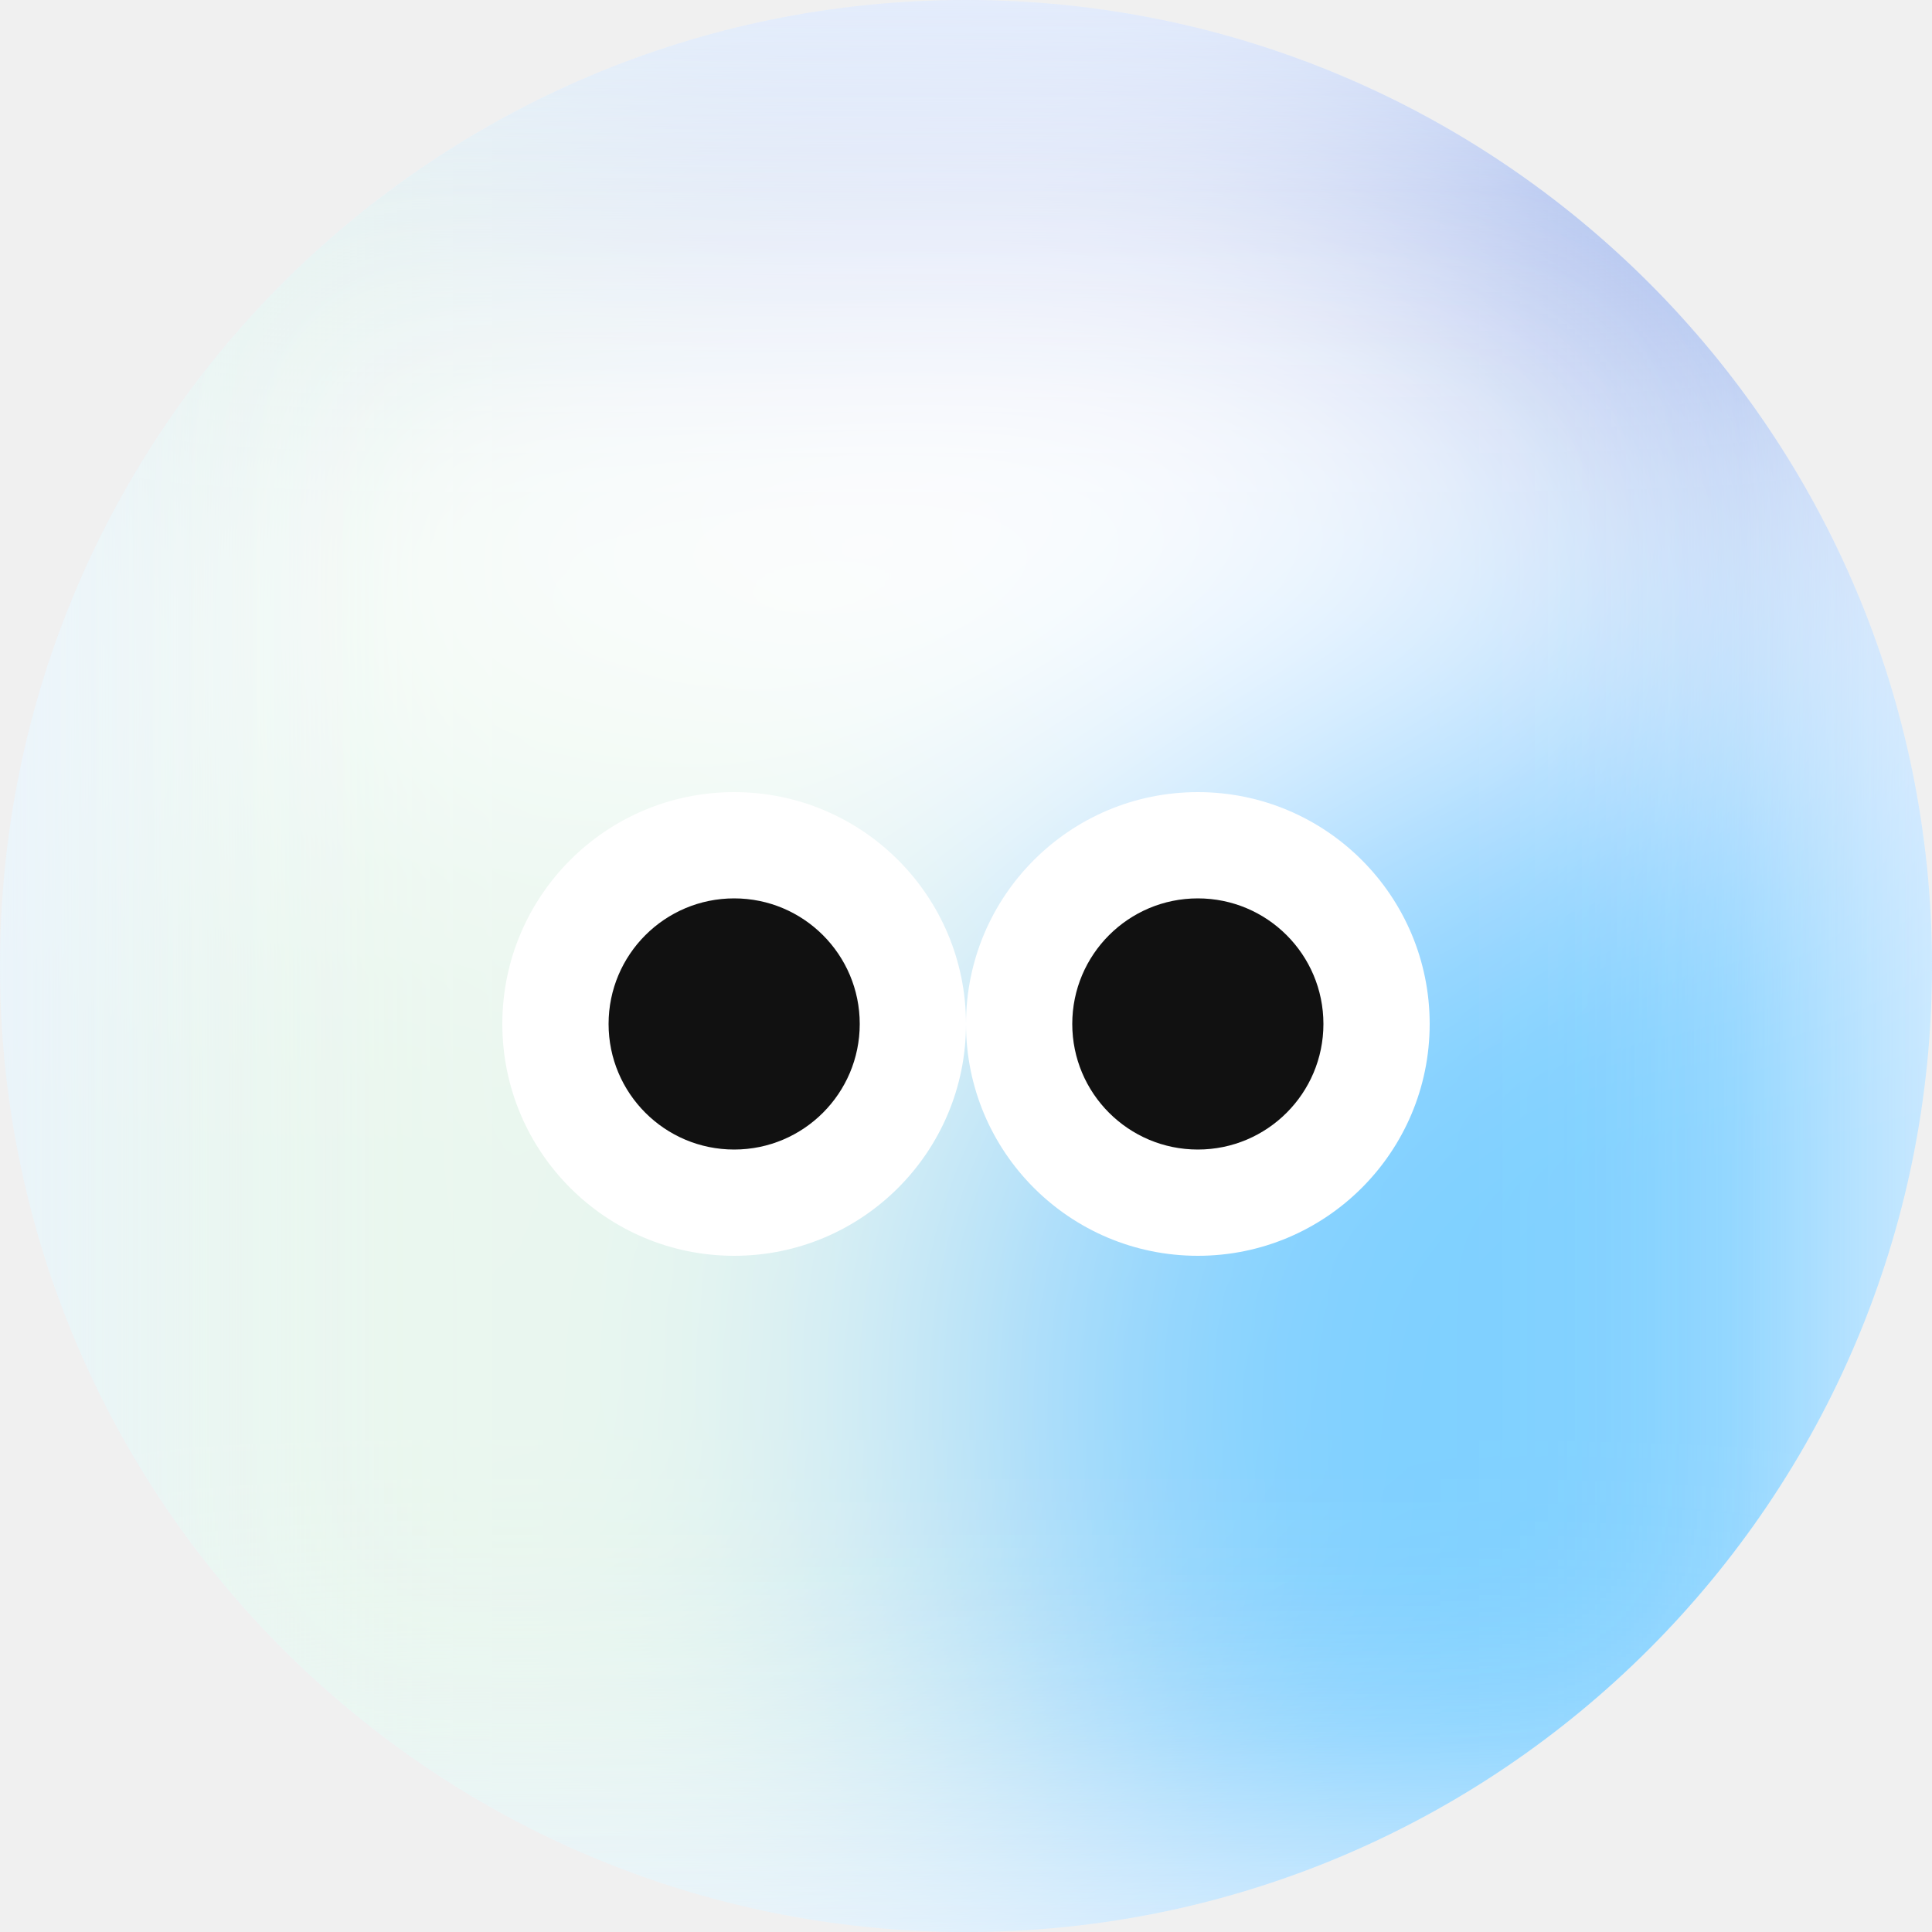
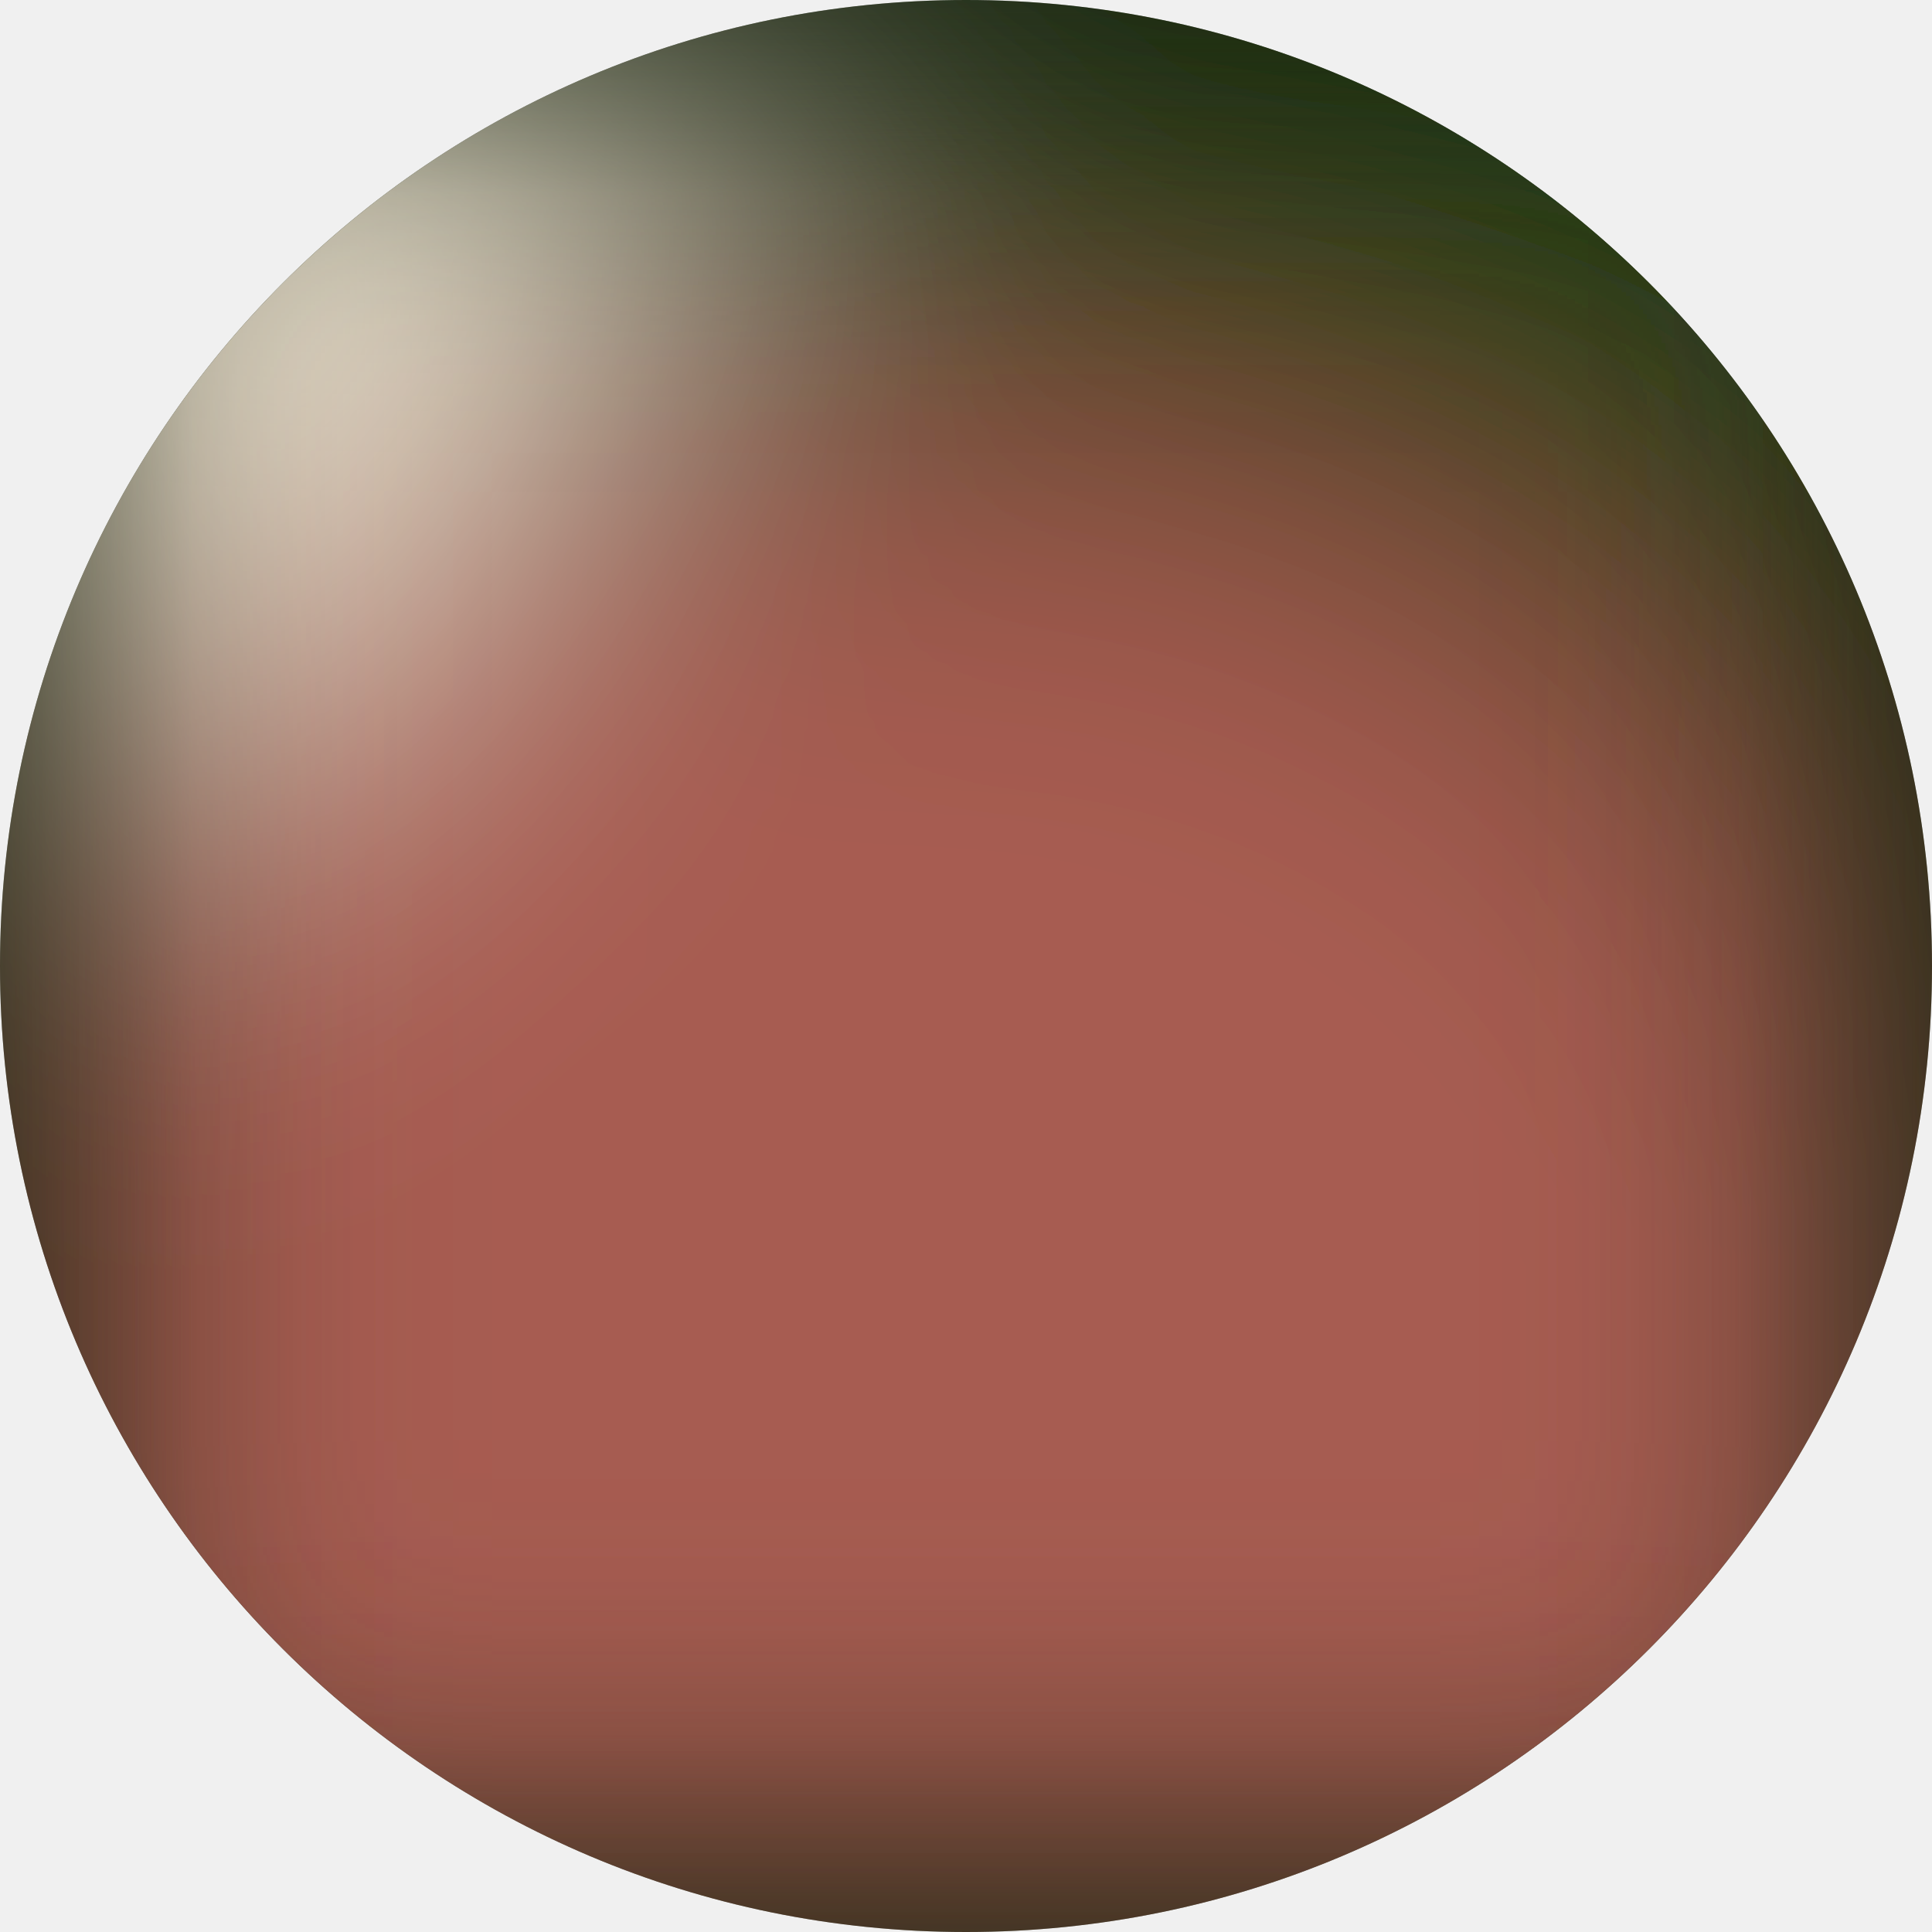
<svg xmlns="http://www.w3.org/2000/svg" viewBox="0 0 100 100" width="100" height="100">
+   <style>
+   .blob{transform-origin:50px 50px;animation:drift 44s ease-in-out infinite alternate}
+   @keyframes drift{
+     0%{transform:rotate(0deg) scale(1)}
+     50%{transform:rotate(6deg) scale(1.05)}
+     100%{transform:rotate(-4.2deg) scale(0.97)}
+   }
+   @media (prefers-reduced-motion:reduce){.blob{animation:none}}
+ </style>
  <defs>
    <clipPath id="c">
      <circle cx="50" cy="50" r="50" />
    </clipPath>
-     <filter id="b" x="-40%" y="-40%" width="180%" height="180%">
-       <feGaussianBlur stdDeviation="13" />
+     <filter id="b" x="-60%" y="-60%" width="220%" height="220%">
+       <feGaussianBlur stdDeviation="26" />
    </filter>
  </defs>
  <g clip-path="url(#c)">
-     <rect width="100" height="100" fill="#eaf3ff" />
-     <g filter="url(#b)">
-       <circle cx="30" cy="26" r="48" fill="#dff0e8" />
-       <circle cx="74" cy="22" r="46" fill="#2f7ae0" />
-       <circle cx="52" cy="60" r="54" fill="#ffffff" />
-       <circle cx="24" cy="80" r="44" fill="#eaf7ef" />
-       <circle cx="86" cy="72" r="38" fill="#7fd0ff" />
+     <rect width="100" height="100" fill="#182410" />
+     <g class="blob" filter="url(#b)">
+       <circle cx="32" cy="30" r="54" fill="#f7eedb" />
+       <circle cx="70" cy="42" r="50" fill="#234118" />
+       <circle cx="48" cy="78" r="56" fill="#a75c51" />
    </g>
  </g>
-   <circle cx="38" cy="53" r="12" fill="#fff" />
-   <circle cx="62" cy="53" r="12" fill="#fff" />
-   <circle cx="38" cy="53" r="6.5" fill="#111" />
-   <circle cx="62" cy="53" r="6.5" fill="#111" />
</svg>
